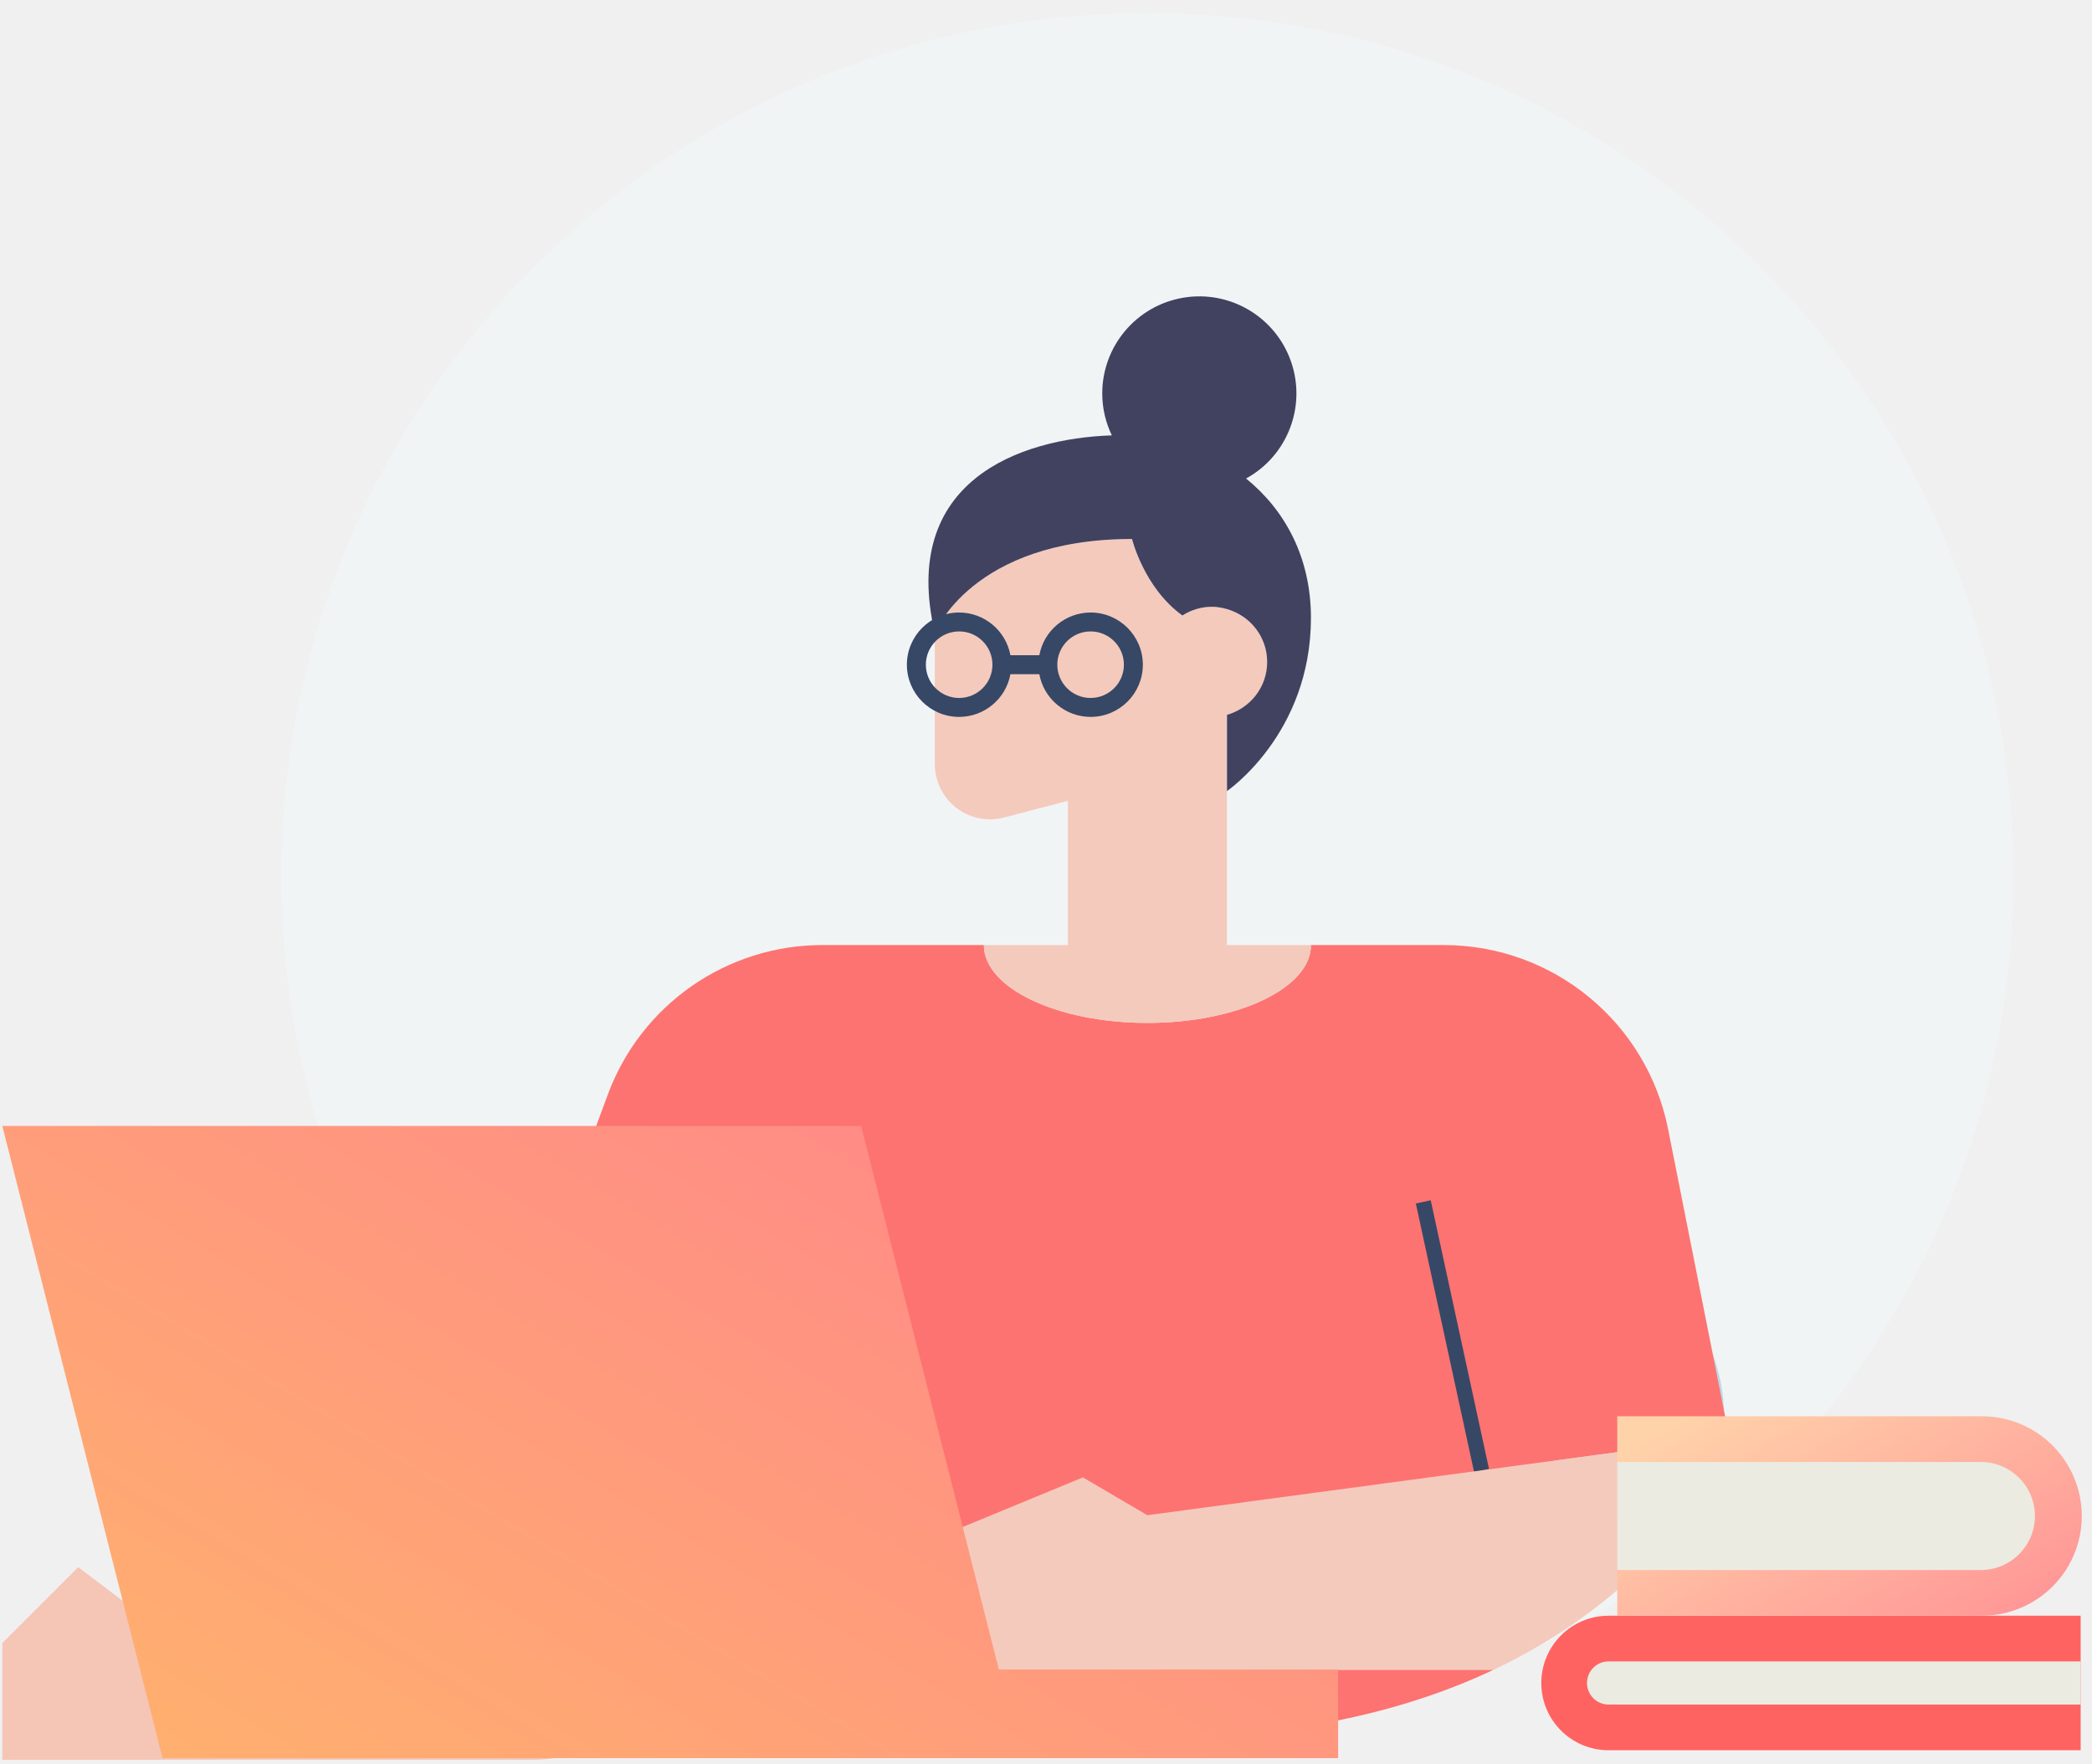
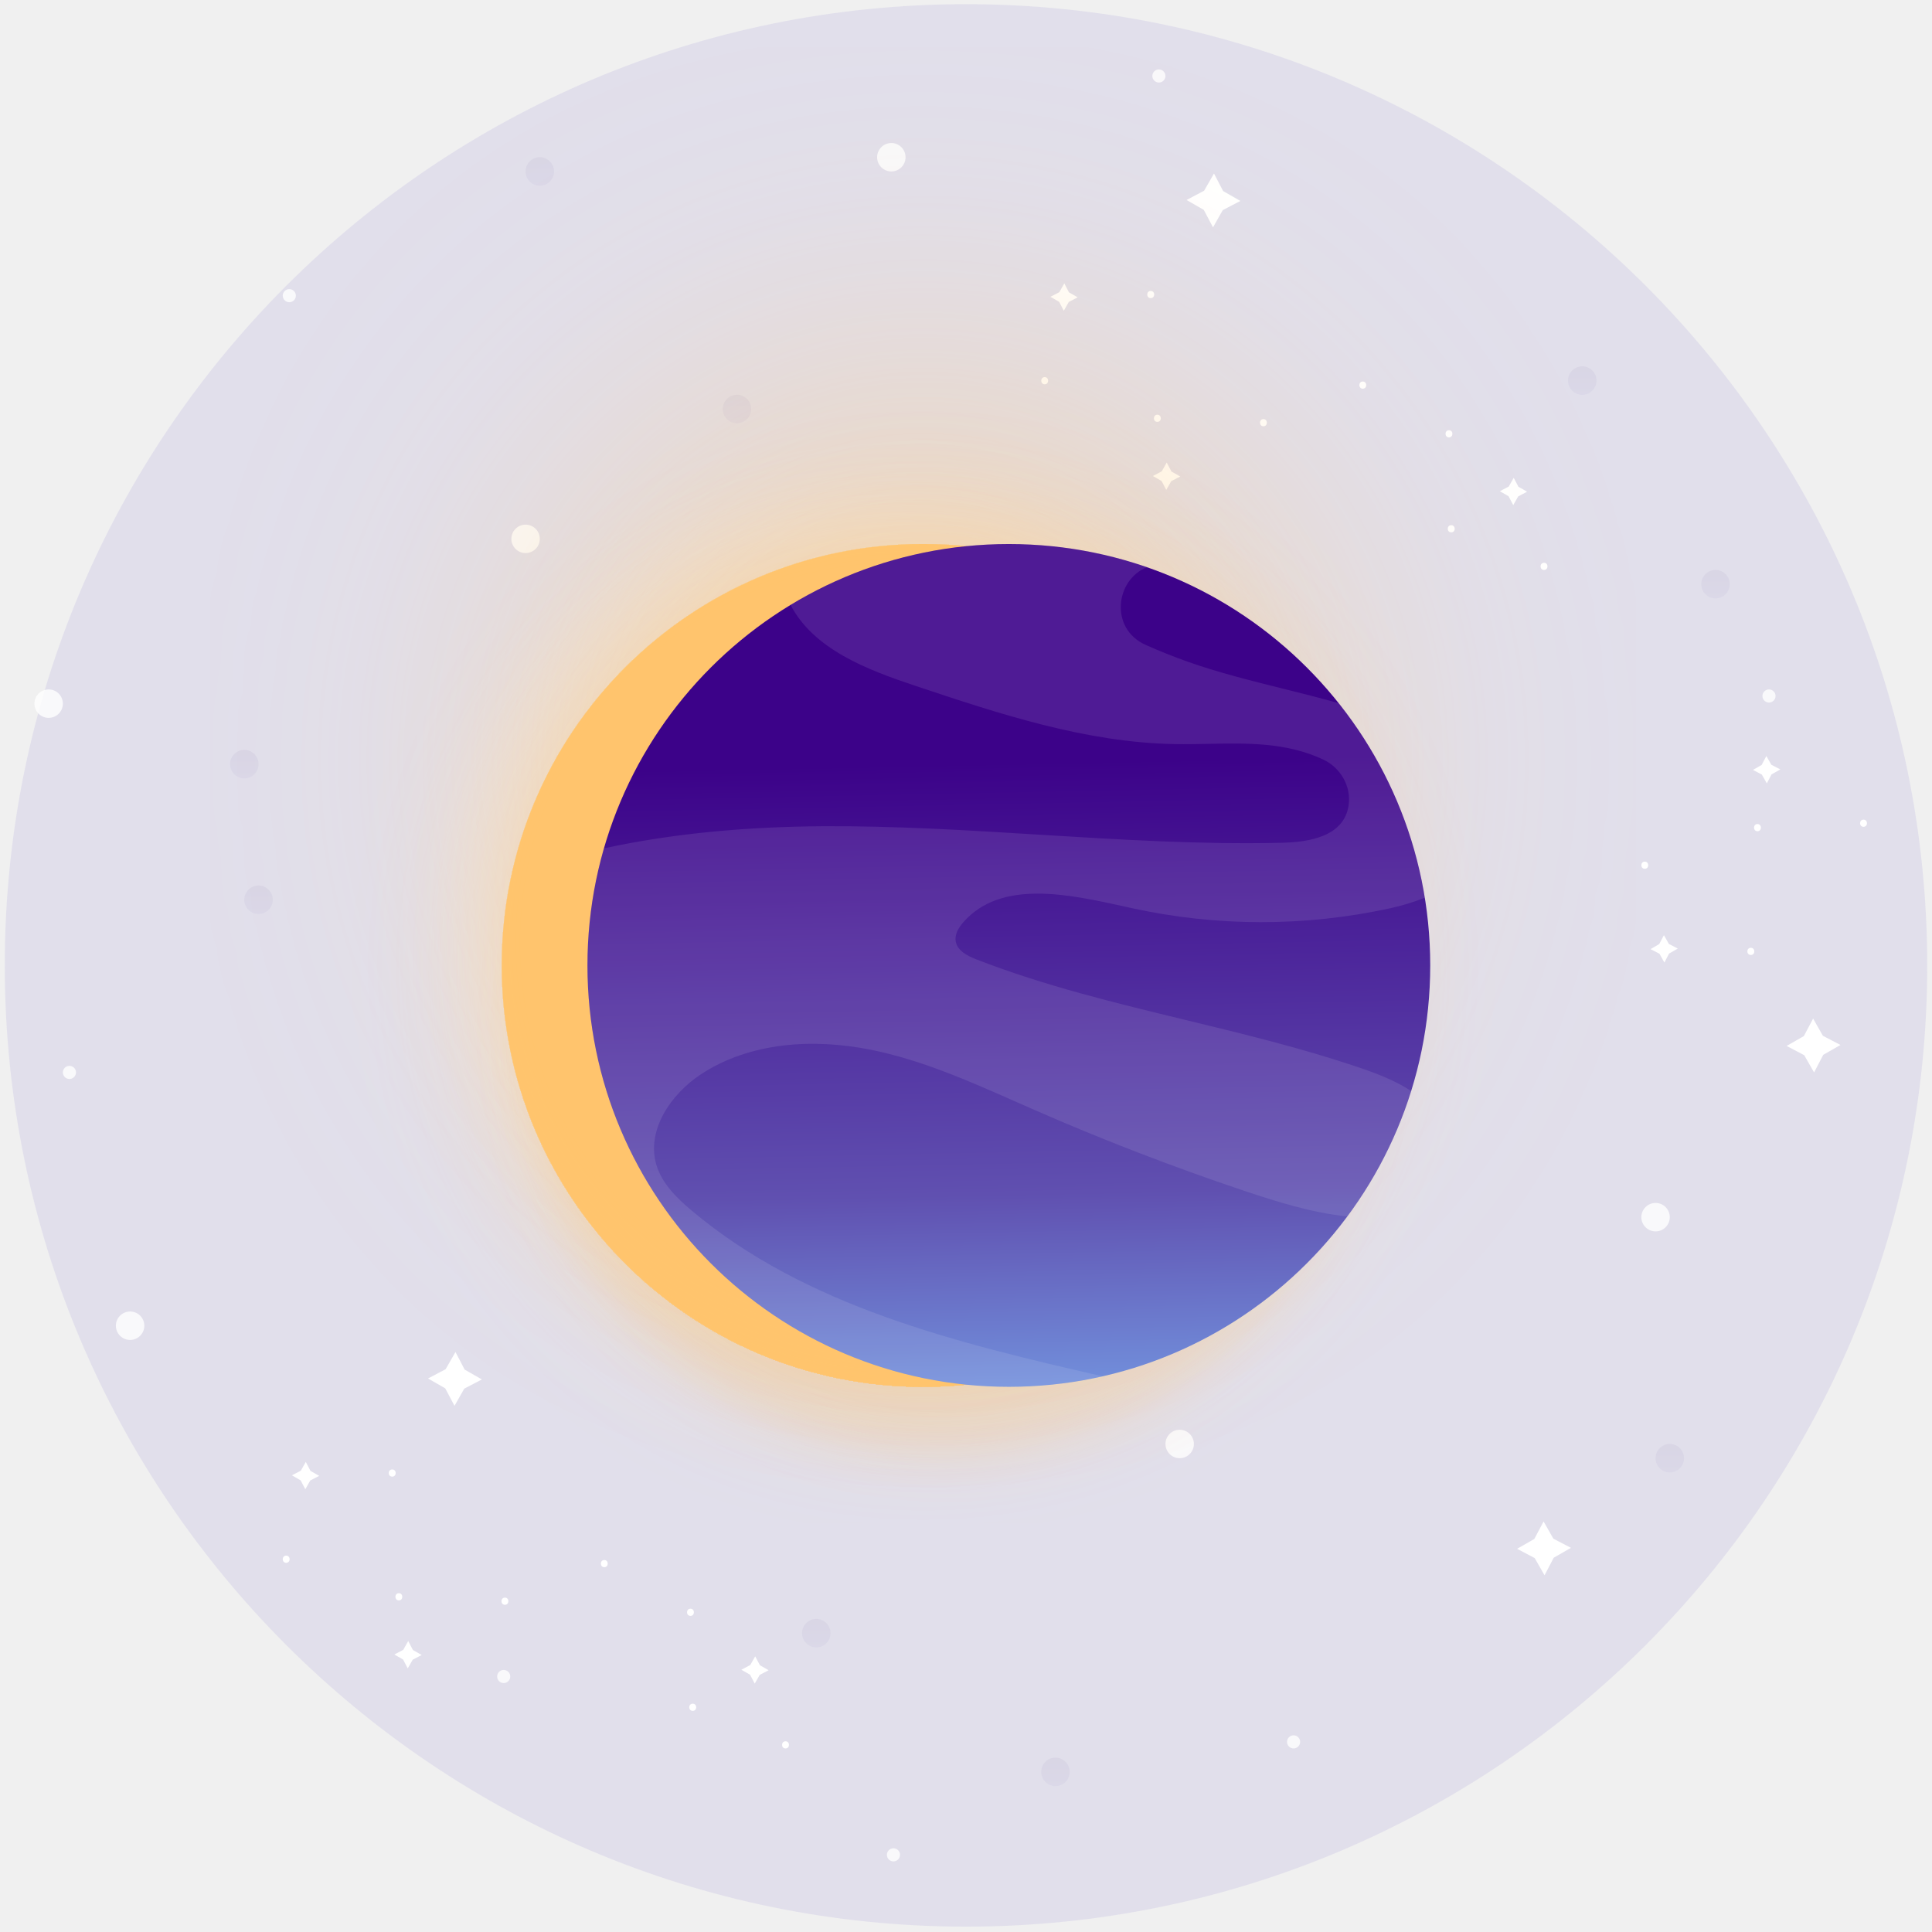
- <svg xmlns="http://www.w3.org/2000/svg" width="153" height="129" fill="none">
-   <path opacity=".6" fill-rule="evenodd" clip-rule="evenodd" d="M147.243 64.088c0 34.865-28.355 63.126-63.332 63.126-34.978 0-63.333-28.261-63.333-63.126C20.578 29.225 48.933.963 83.911.963c34.977 0 63.332 28.262 63.332 63.125z" fill="#F1F6F8" />
-   <mask id="a" maskUnits="userSpaceOnUse" x="34" y="15" width="106" height="113">
-     <path fill-rule="evenodd" clip-rule="evenodd" d="M139.158 38.584c0 48.911-6.85 88.551-55.462 88.551S32.36 42.245 36.02 38.584c3.661-3.661-.936-22.867 47.676-22.867s55.462 22.867 55.462 22.867z" fill="#DDE4E9" />
-   </mask>
-   <g mask="url(#a)">
-     <path d="M113.496 90.958H65.969c-6.954 0-11.76 5.804-11.76 12.761l14.331 24.957-15.162 18.734a12.57 12.57 0 004.686 9.796V222.2h2.8l5.178-62.197h47.383l5.178 62.197h2.8v-64.994a12.562 12.562 0 004.685-9.796v-43.859c0-6.954-5.636-12.593-12.592-12.593z" fill="#B6D5E1" />
-     <path d="M122 82.59a16.73 16.73 0 00-16.41-13.474h-9.714c0 3.143-5.355 5.692-11.96 5.692s-11.959-2.549-11.961-5.692H60.147A16.734 16.734 0 0044.46 80.033l-5.163 13.93 14.392 9.799 3.727 24.912h53.001l3.269-21.854 12.783-1.716L122 82.59z" fill="#FF6361" />
-     <path d="M89.709 69.118l.027-.007v-16.83c1.691-.481 2.938-2.02 2.938-3.865 0-1.847-1.247-3.384-2.938-3.866-.35-.1-.715-.17-1.101-.17-.798 0-1.535.238-2.16.636-2.812-2.019-3.682-5.594-3.682-5.594-11.738 0-14.425 6.884-14.425 6.884v9.578a4.04 4.04 0 004.95 3.935l4.784-1.251V69.12H71.96c0 3.143 5.355 5.692 11.96 5.692s11.959-2.549 11.961-5.692H89.71v-.002z" fill="#F5C5B6" />
-     <path d="M91.134 34.997a7.1 7.1 0 10-10.52-6.219c0 1.1.255 2.135.702 3.063-6.746.219-15.543 3.344-12.947 14.462 0 0 2.687-6.883 14.424-6.883 0 0 .87 3.574 3.683 5.594a3.997 3.997 0 012.16-.637c.383 0 .747.07 1.1.17 1.692.482 2.938 2.02 2.938 3.866s-1.246 3.384-2.937 3.866v5.576s6.14-4.177 6.14-12.668c0-4.458-1.93-7.91-4.743-10.19z" fill="#2C2C4E" />
-     <path d="M104.637 87.782l-1.088.236 4.261 19.642 1.088-.236-4.261-19.642zM51.954 88.44l-1.099.183 2.578 15.427 1.099-.184-2.578-15.426zM79.762 44.796a3.82 3.82 0 00-3.75 3.124h-2.114a3.823 3.823 0 00-3.75-3.124 3.824 3.824 0 00-3.823 3.818 3.824 3.824 0 003.823 3.817 3.82 3.82 0 003.75-3.124h2.113a3.823 3.823 0 003.75 3.124 3.824 3.824 0 003.823-3.817 3.826 3.826 0 00-3.822-3.818zm-9.614 6.25a2.436 2.436 0 01-2.435-2.432 2.434 2.434 0 014.87 0 2.438 2.438 0 01-2.435 2.431zm9.614 0a2.436 2.436 0 01-2.435-2.432 2.434 2.434 0 014.87 0c0 1.339-1.091 2.431-2.435 2.431z" fill="#203254" />
-     <path d="M128.315 112.671l-1.849-7.568-42.555 5.711-4.713-2.766-9.171 3.787v10.301h50.855c4.962.002 8.612-4.646 7.433-9.465z" fill="#F5C5B6" />
+ <svg xmlns="http://www.w3.org/2000/svg" width="202" height="202" fill="none">
+   <circle cx="101" cy="100.939" r="100.502" fill="#BFB9DF" fill-opacity=".3" />
+   <path fill-rule="evenodd" clip-rule="evenodd" d="M162.45 162.865l1.8-1.03-1.84-.96-1.02-1.8-.97 1.83-1.8 1.03 1.84.97 1.03 1.8.96-1.84z" fill="#fff" />
+   <path d="M120.317 31.17c.48 0 .48-.75 0-.75-.49 0-.49.75 0 .75zM109.227 40.18c.48 0 .48-.75 0-.75s-.48.75 0 .75zM132.097 44.57c.48 0 .48-.75 0-.75s-.48.75 0 .75zM121.007 44.11c.48 0 .48-.75 0-.75s-.48.75 0 .75zM151.737 55.66c.48 0 .48-.75 0-.75-.49 0-.49.75 0 .75zM151.497 45.73c.48 0 .48-.75 0-.75s-.48.75 0 .75zM142.487 40.64c.48 0 .48-.75 0-.75s-.48.75 0 .75zM161.437 59.59c.48 0 .48-.75 0-.75s-.49.75 0 .75z" fill="#fff" />
+   <path fill-rule="evenodd" clip-rule="evenodd" d="M111.767 30.57l.91.52-.93.48-.52.92-.49-.93-.91-.53.93-.48.52-.92.49.94zM158.757 50.89l.91.52-.93.49-.52.91-.49-.93-.91-.52.93-.49.52-.91.49.93zM122.477 49.3l.92.52-.94.49-.52.91-.49-.93-.91-.52.93-.49.52-.92.49.94zM127.887 19.98l1.8 1.03-1.84.96-1.02 1.8-.97-1.83-1.8-1.03 1.84-.97 1.03-1.8.96 1.84z" fill="#fff" />
+   <path d="M183.061 99.097c.48 0 .48.75 0 .75-.49 0-.49-.75 0-.75zM171.971 90.087c.48 0 .48.75 0 .75s-.48-.75 0-.75zM194.841 85.697c.48 0 .48.75 0 .75s-.48-.75 0-.75zM183.751 86.157c.48 0 .48.75 0 .75s-.48-.75 0-.75z" fill="#fff" />
+   <path fill-rule="evenodd" clip-rule="evenodd" d="M174.511 99.697l.91-.52-.93-.48-.52-.92-.49.93-.91.53.93.48.52.92.49-.94zM185.221 80.967l.92-.52-.94-.49-.52-.91-.49.93-.91.52.93.49.52.92.49-.94zM190.631 110.287l1.8-1.03-1.84-.96-1.02-1.8-.97 1.83-1.8 1.03 1.84.97 1.03 1.8.96-1.84z" fill="#fff" />
+   <path d="M41.012 154.389c.48 0 .48-.75 0-.75-.49 0-.49.75 0 .75zM29.922 163.398c.48 0 .48-.75 0-.75s-.48.75 0 .75zM52.792 167.788c.48 0 .48-.75 0-.75s-.48.75 0 .75zM41.702 167.328c.48 0 .48-.75 0-.75s-.48.75 0 .75zM72.432 178.878c.48 0 .48-.75 0-.75-.49 0-.49.75 0 .75zM72.192 168.948c.48 0 .48-.75 0-.75s-.48.75 0 .75zM63.182 163.858c.48 0 .48-.75 0-.75s-.48.75 0 .75zM82.132 182.809c.48 0 .48-.75 0-.75s-.49.75 0 .75z" fill="#fff" />
+   <path fill-rule="evenodd" clip-rule="evenodd" d="M32.462 153.789l.91.52-.93.48-.52.92-.49-.93-.91-.53.93-.48.52-.92.49.94zM79.452 174.109l.91.52-.93.49-.52.91-.49-.93-.91-.52.93-.49.52-.91.49.93zM43.172 172.518l.92.52-.94.49-.52.91-.49-.93-.91-.52.93-.49.52-.92.49.94zM48.582 143.198l1.8 1.03-1.84.96-1.02 1.8-.97-1.83-1.8-1.03 1.84-.97 1.03-1.8.96 1.84z" fill="#fff" />
+   <circle cx="165.431" cy="39.791" r="1.487" fill="url(#paint0_linear)" fill-opacity=".05" />
+   <circle cx="77.053" cy="42.764" r="1.487" fill="url(#paint1_linear)" fill-opacity=".05" />
+   <circle cx="27.03" cy="94.074" r="1.487" fill="url(#paint2_linear)" fill-opacity=".05" />
+   <circle cx="110.354" cy="185.258" r="1.487" fill="url(#paint3_linear)" fill-opacity=".05" />
+   <circle cx="174.585" cy="152.462" r="1.487" fill="url(#paint4_linear)" fill-opacity=".05" />
+   <circle cx="179.365" cy="61.078" r="1.487" fill="url(#paint5_linear)" fill-opacity=".05" />
+   <circle cx="56.439" cy="17.927" r="1.487" fill="url(#paint6_linear)" fill-opacity=".05" />
+   <circle cx="25.543" cy="79.895" r="1.487" fill="url(#paint7_linear)" fill-opacity=".05" />
+   <circle cx="85.347" cy="170.755" r="1.487" fill="url(#paint8_linear)" fill-opacity=".05" />
+   <circle opacity=".8" cx="93.194" cy="16.44" r="1.487" fill="#fff" />
+   <circle opacity=".8" cx="54.952" cy="56.34" r="1.487" fill="#fff" />
+   <circle opacity=".8" cx="13.603" cy="138.611" r="1.487" fill="#fff" />
+   <circle opacity=".8" cx="123.341" cy="150.974" r="1.487" fill="#fff" />
+   <circle opacity=".8" cx="5.086" cy="73.57" r="1.487" fill="#fff" />
+   <circle opacity=".8" cx="173.098" cy="127.261" r="1.487" fill="#fff" />
+   <circle opacity=".8" cx="52.664" cy="175.287" r=".686" fill="#fff" />
+   <circle opacity=".8" cx="135.251" cy="182.122" r=".686" fill="#fff" />
+   <circle opacity=".8" cx="184.957" cy="72.769" r=".686" fill="#fff" />
+   <circle opacity=".8" cx="121.168" cy="7.945" r=".686" fill="#fff" />
+   <circle opacity=".8" cx="30.248" cy="30.913" r=".686" fill="#fff" />
+   <circle opacity=".8" cx="127.588" cy="82.068" r=".686" fill="#fff" />
+   <circle opacity=".8" cx="7.259" cy="112.127" r=".686" fill="#fff" />
+   <circle opacity=".8" cx="93.415" cy="193.933" r=".686" fill="#fff" />
+   <g filter="url(#filter0_bddddi)">
+     <circle cx="96.521" cy="100.939" r="44.058" fill="#FFC46D" />
  </g>
-   <path d="M39.3 100.522l-5.18 13.977-22.552 4.548-5.848-4.435-5.549 5.549v8.537H38.97c4.48 0 8.524-2.689 10.257-6.821l4.761-11.351L39.3 100.522z" fill="#F5C5B6" />
-   <path d="M117.642 118.167h34.528v9.836h-34.528a4.918 4.918 0 110-9.836z" fill="#FF6361" />
-   <path d="M117.644 124.662a1.58 1.58 0 01-1.578-1.578 1.58 1.58 0 011.578-1.578h34.528v3.156h-34.528z" fill="#EBEBE2" />
-   <path d="M118.28 103.58h26.595a7.293 7.293 0 110 14.585H118.28V103.58z" fill="url(#paint0_linear)" />
-   <path d="M118.28 114.826v-7.905h26.595a3.956 3.956 0 013.951 3.951 3.955 3.955 0 01-3.951 3.951H118.28v.003z" fill="#EBEBE2" />
-   <path fill-rule="evenodd" clip-rule="evenodd" d="M73.054 122.105L62.981 82.347H.17l11.716 46.233h85.98v-6.475H73.055z" fill="url(#paint1_linear)" />
+   <circle cx="105.479" cy="100.94" r="44.058" fill="url(#paint9_linear)" />
+   <path opacity=".1" fill-rule="evenodd" clip-rule="evenodd" d="M119.926 59.305a43.992 43.992 0 00-14.447-2.423 43.853 43.853 0 00-22.823 6.364c2.41 4.626 7.95 6.758 12.975 8.435 8.87 2.967 17.908 5.963 27.251 6.12 1.149.02 2.303-.003 3.457-.026 4.083-.082 8.16-.163 12.005 1.637 1.818.855 2.947 2.79 2.663 4.774-.472 3.262-4.067 3.861-6.985 3.93-8.455.197-16.899-.324-25.343-.845-7.578-.468-15.157-.935-22.745-.884-7.605.056-15.346.69-22.79 2.314a44.08 44.08 0 00-1.723 12.238c0 24.333 19.725 44.058 44.058 44.058 3.369 0 6.65-.378 9.802-1.094l-.032-.008c-15.188-3.487-31.014-7.289-42.94-17.329-1.542-1.296-3.065-2.79-3.664-4.715-1.12-3.635 1.483-7.456 4.656-9.539 5.128-3.36 11.74-3.763 17.752-2.554 5.266 1.058 10.215 3.247 15.139 5.424.697.309 1.394.617 2.092.922a264.76 264.76 0 0021.74 8.38c3.537 1.187 7.148 2.31 10.842 2.705a43.912 43.912 0 006.68-13.117c-1.729-1.132-3.731-1.884-5.704-2.546-5.845-1.966-11.847-3.42-17.846-4.873-7.402-1.793-14.8-3.585-21.892-6.336-.943-.363-2.013-.904-2.18-1.906-.118-.717.304-1.414.776-1.964 3.941-4.532 11.046-2.956 16.988-1.639l.567.126a63.287 63.287 0 0027.054.039 23.494 23.494 0 003.662-1.112 43.869 43.869 0 00-9-20.335c-1.947-.555-3.92-1.047-5.894-1.539-3.314-.826-6.632-1.653-9.84-2.782a60.202 60.202 0 01-4.45-1.778c-3.796-1.687-3.173-6.823.139-8.122z" fill="#fff" />
  <defs>
-     <linearGradient id="paint0_linear" x1="126.375" y1="101.465" x2="139.019" y2="123.423" gradientUnits="userSpaceOnUse">
-       <stop stop-color="#FFD3AA" />
-       <stop offset="1" stop-color="#FF9696" />
+     <linearGradient id="paint4_linear" x1="174.585" y1="153.949" x2="174.585" y2="150.975" gradientUnits="userSpaceOnUse">
+       <stop offset="0" stop-color="#6050B0" />
+       <stop offset="1" stop-color="#351C75" />
    </linearGradient>
-     <linearGradient id="paint1_linear" x1="-7.382" y1="124.627" x2="33.714" y2="56.024" gradientUnits="userSpaceOnUse">
-       <stop stop-color="#FFB36D" />
-       <stop offset="1" stop-color="#F88" />
+     <linearGradient id="paint9_linear" x1="103.085" y1="56.227" x2="105.183" y2="161.639" gradientUnits="userSpaceOnUse">
+       <stop offset=".223" stop-color="#3C0289" />
+       <stop offset=".651" stop-color="#6050B0" />
+       <stop offset="1" stop-color="#80C3FF" />
    </linearGradient>
+     <linearGradient id="paint1_linear" x1="77.053" y1="44.251" x2="77.053" y2="41.277" gradientUnits="userSpaceOnUse">
+       <stop offset="0" stop-color="#6050B0" />
+       <stop offset="1" stop-color="#351C75" />
+     </linearGradient>
+     <linearGradient id="paint2_linear" x1="27.03" y1="95.561" x2="27.03" y2="92.587" gradientUnits="userSpaceOnUse">
+       <stop offset="0" stop-color="#6050B0" />
+       <stop offset="1" stop-color="#351C75" />
+     </linearGradient>
+     <linearGradient id="paint3_linear" x1="110.354" y1="186.745" x2="110.354" y2="183.771" gradientUnits="userSpaceOnUse">
+       <stop offset="0" stop-color="#6050B0" />
+       <stop offset="1" stop-color="#351C75" />
+     </linearGradient>
+     <linearGradient id="paint0_linear" x1="165.431" y1="41.278" x2="165.431" y2="38.304" gradientUnits="userSpaceOnUse">
+       <stop offset="0" stop-color="#6050B0" />
+       <stop offset="1" stop-color="#351C75" />
+     </linearGradient>
+     <linearGradient id="paint5_linear" x1="179.365" y1="62.565" x2="179.365" y2="59.591" gradientUnits="userSpaceOnUse">
+       <stop offset="0" stop-color="#6050B0" />
+       <stop offset="1" stop-color="#351C75" />
+     </linearGradient>
+     <linearGradient id="paint6_linear" x1="56.439" y1="19.414" x2="56.439" y2="16.44" gradientUnits="userSpaceOnUse">
+       <stop offset="0" stop-color="#6050B0" />
+       <stop offset="1" stop-color="#351C75" />
+     </linearGradient>
+     <linearGradient id="paint7_linear" x1="25.543" y1="81.382" x2="25.543" y2="78.408" gradientUnits="userSpaceOnUse">
+       <stop offset="0" stop-color="#6050B0" />
+       <stop offset="1" stop-color="#351C75" />
+     </linearGradient>
+     <linearGradient id="paint8_linear" x1="85.348" y1="172.242" x2="85.348" y2="169.268" gradientUnits="userSpaceOnUse">
+       <stop offset="0" stop-color="#6050B0" />
+       <stop offset="1" stop-color="#351C75" />
+     </linearGradient>
+     <filter id="filter0_bddddi" x="22.014" y="4.952" width="149.015" height="154.273" filterUnits="userSpaceOnUse" color-interpolation-filters="sRGB">
+       <feFlood flood-opacity="0" result="BackgroundImageFix" />
+       <feGaussianBlur in="BackgroundImage" stdDeviation="1.186" />
+       <feComposite in2="SourceAlpha" operator="in" result="effect1_backgroundBlur" />
+       <feColorMatrix in="SourceAlpha" values="0 0 0 0 0 0 0 0 0 0 0 0 0 0 0 0 0 0 127 0" />
+       <feOffset dx="-4.742" dy="-4.742" />
+       <feGaussianBlur stdDeviation="3.557" />
+       <feColorMatrix values="0 0 0 0 1 0 0 0 0 1 0 0 0 0 1 0 0 0 0.22 0" />
+       <feBlend in2="effect1_backgroundBlur" result="effect2_dropShadow" />
+       <feColorMatrix in="SourceAlpha" values="0 0 0 0 0 0 0 0 0 0 0 0 0 0 0 0 0 0 127 0" />
+       <feOffset />
+       <feGaussianBlur stdDeviation="7.114" />
+       <feColorMatrix values="0 0 0 0 1 0 0 0 0 0.769 0 0 0 0 0.427 0 0 0 0.48 0" />
+       <feBlend in2="effect2_dropShadow" result="effect3_dropShadow" />
+       <feColorMatrix in="SourceAlpha" values="0 0 0 0 0 0 0 0 0 0 0 0 0 0 0 0 0 0 127 0" />
+       <feOffset dx="2.371" dy="7.114" />
+       <feGaussianBlur stdDeviation="2.371" />
+       <feColorMatrix values="0 0 0 0 0.996 0 0 0 0 0.729 0 0 0 0 0.334 0 0 0 0.17 0" />
+       <feBlend in2="effect3_dropShadow" result="effect4_dropShadow" />
+       <feColorMatrix in="SourceAlpha" values="0 0 0 0 0 0 0 0 0 0 0 0 0 0 0 0 0 0 127 0" />
+       <feOffset dy="-21.48" />
+       <feGaussianBlur stdDeviation="15.225" />
+       <feColorMatrix values="0 0 0 0 1 0 0 0 0 0.769 0 0 0 0 0.427 0 0 0 0.3 0" />
+       <feBlend in2="effect4_dropShadow" result="effect5_dropShadow" />
+       <feBlend in="SourceGraphic" in2="effect5_dropShadow" result="shape" />
+       <feColorMatrix in="SourceAlpha" values="0 0 0 0 0 0 0 0 0 0 0 0 0 0 0 0 0 0 127 0" result="hardAlpha" />
+       <feOffset dx="-2.371" dy="-2.371" />
+       <feGaussianBlur stdDeviation="4.742" />
+       <feComposite in2="hardAlpha" operator="arithmetic" k2="-1" k3="1" />
+       <feColorMatrix values="0 0 0 0 1 0 0 0 0 0.769 0 0 0 0 0.427 0 0 0 1 0" />
+       <feBlend in2="shape" result="effect6_innerShadow" />
+     </filter>
  </defs>
</svg>
